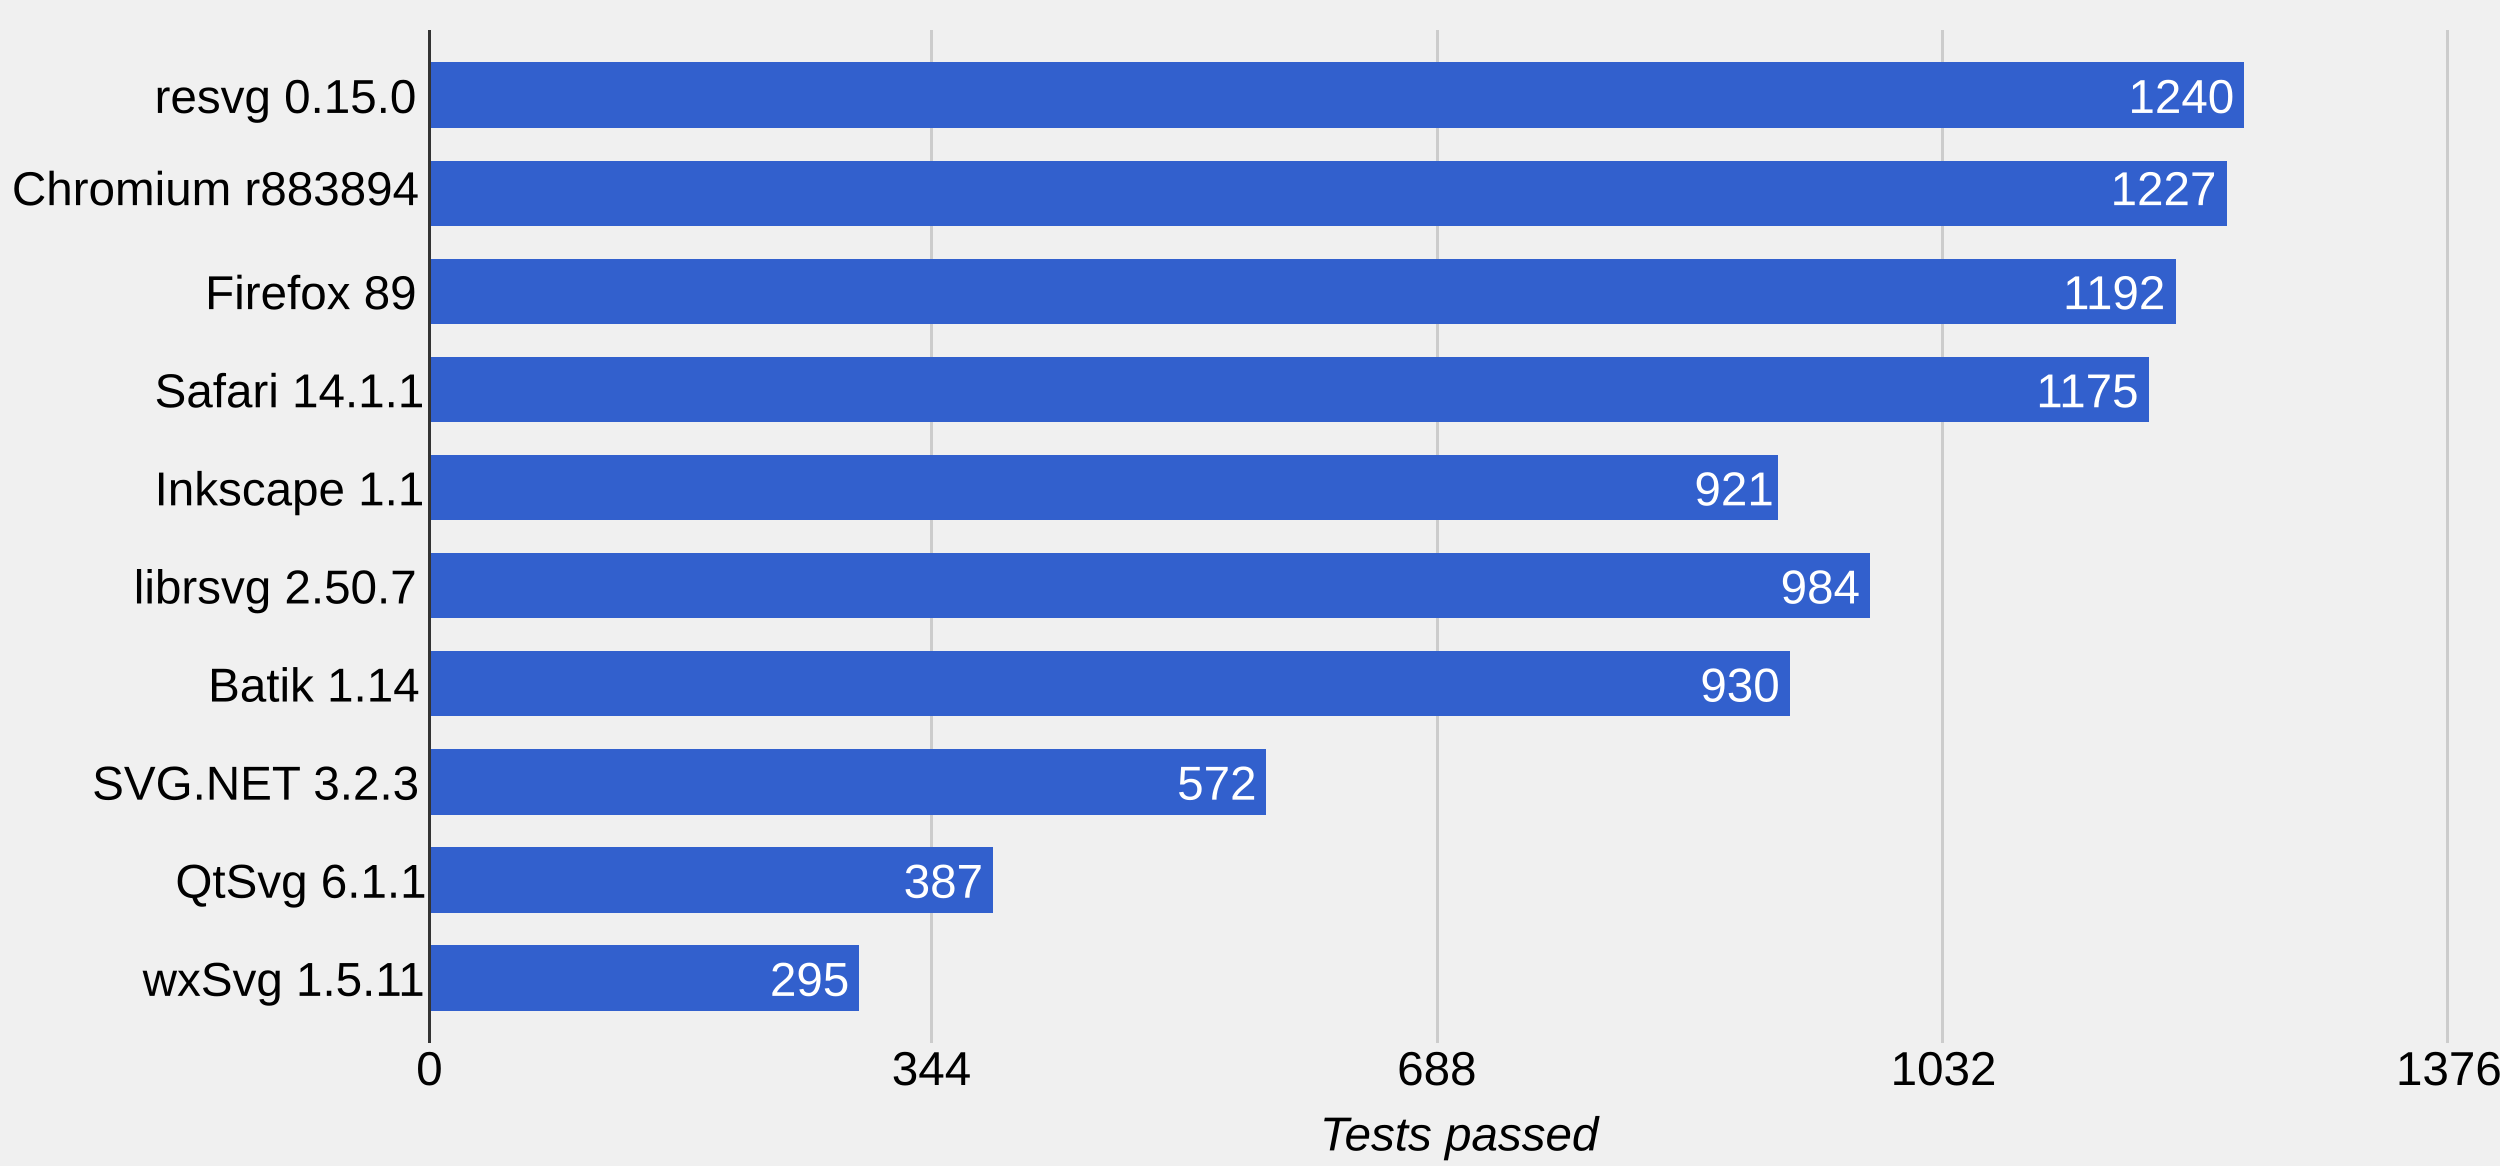
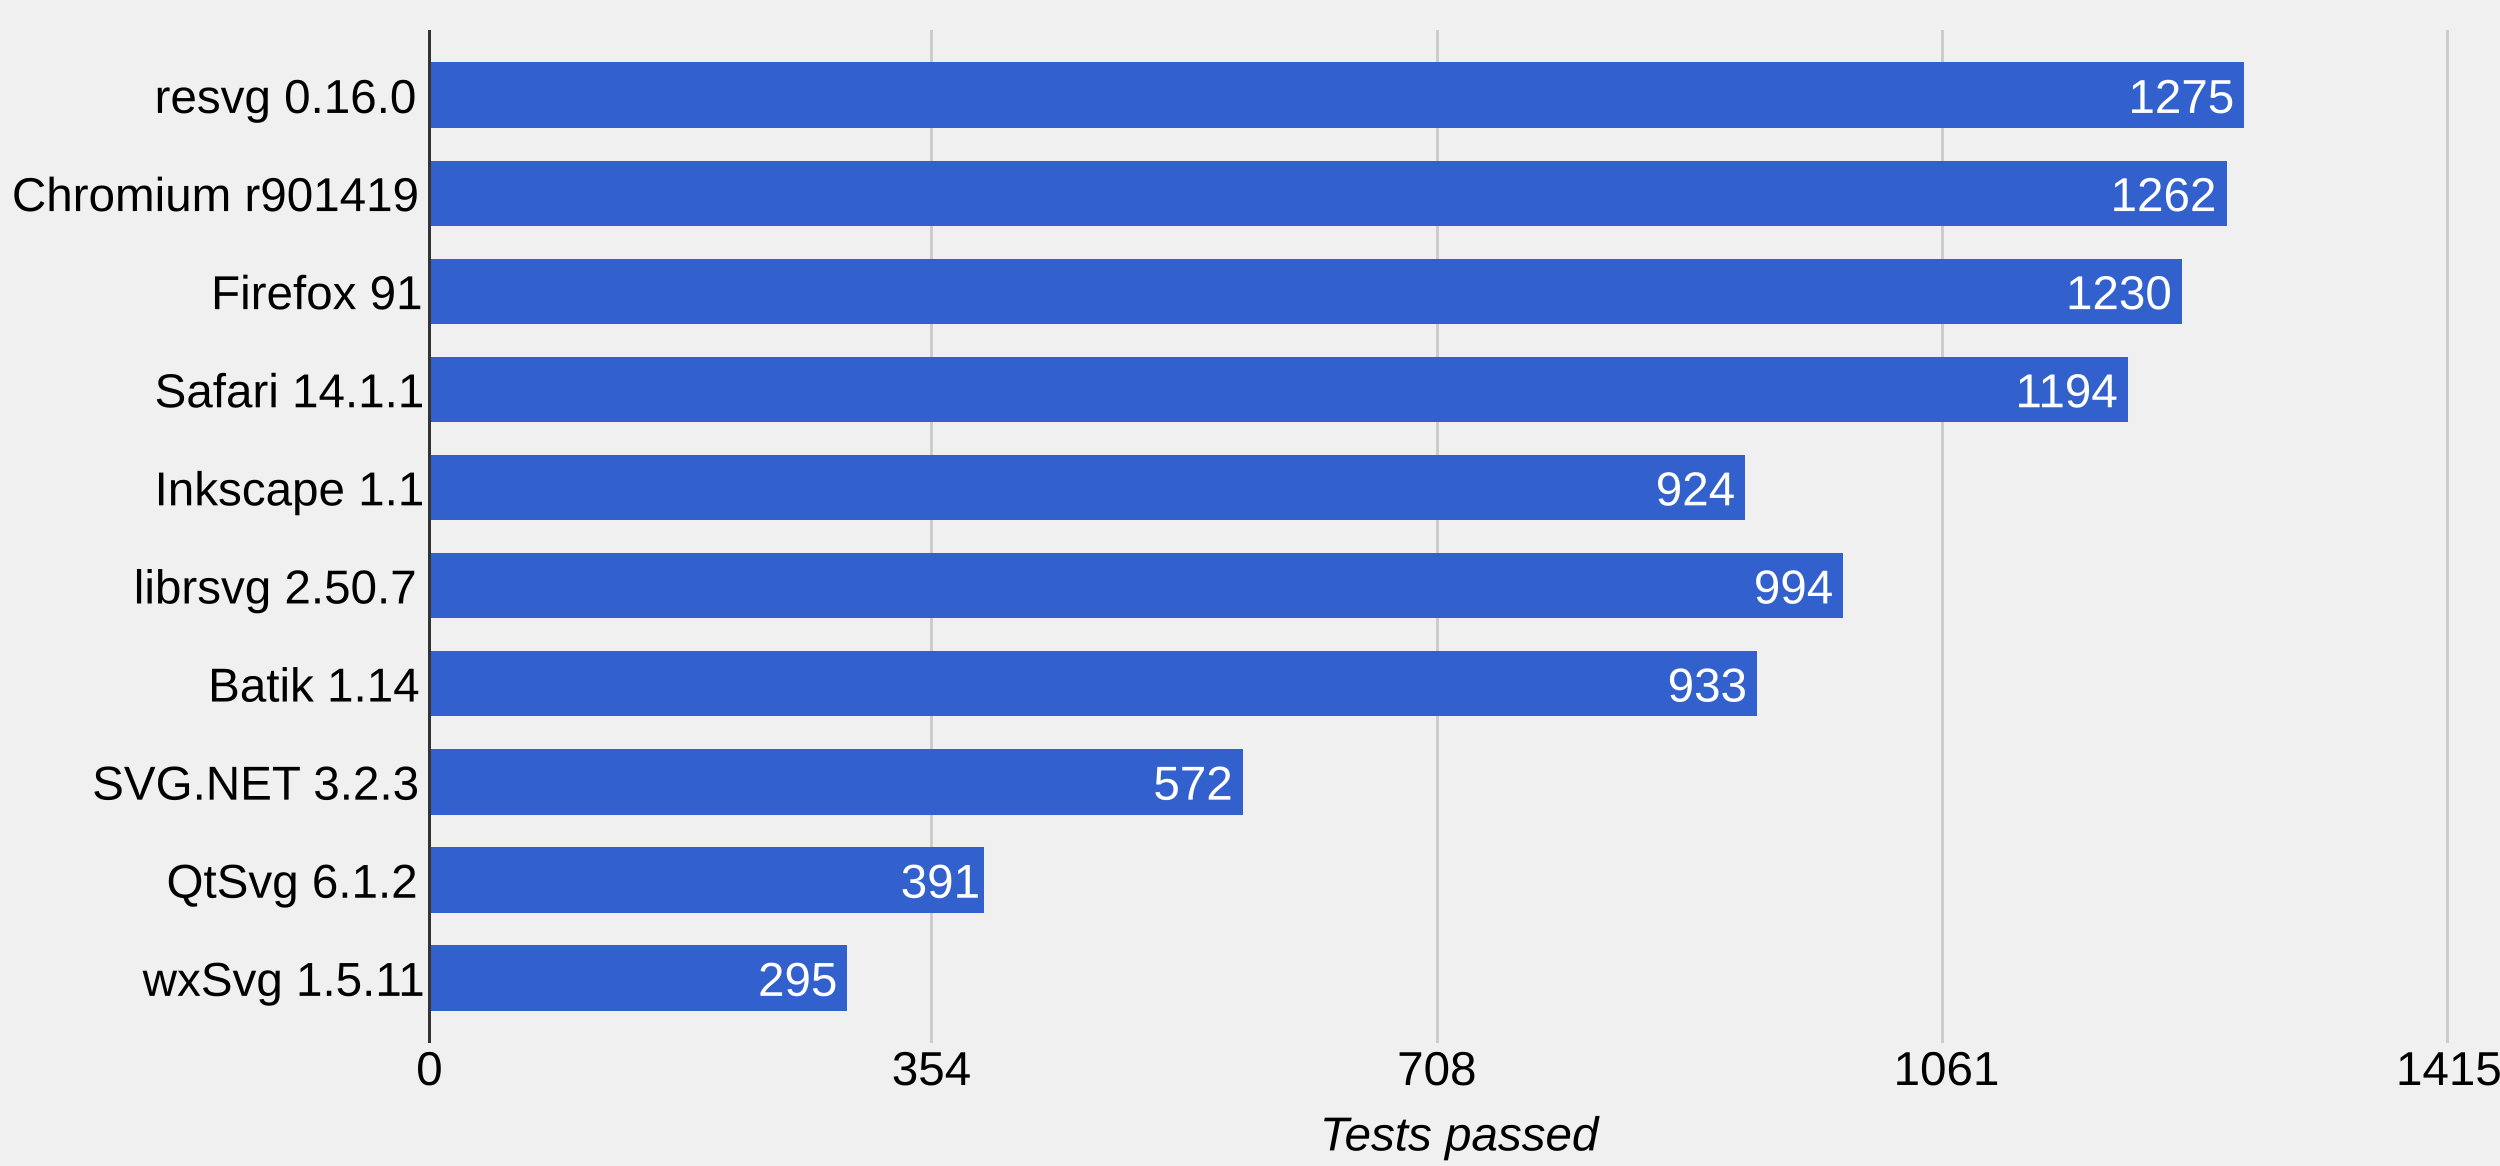
<svg xmlns="http://www.w3.org/2000/svg" height="392" shape-rendering="crispEdges" width="841">
-   <text font-family="Arial" font-size="16" x="52" y="38">resvg 0.15.0</text>
-   <text font-family="Arial" font-size="16" x="4" y="69">Chromium r883894</text>
-   <text font-family="Arial" font-size="16" x="69" y="104">Firefox 89</text>
+   <text font-family="Arial" font-size="16" x="52" y="38">resvg 0.16.0</text>
+   <text font-family="Arial" font-size="16" x="4" y="71">Chromium r901419</text>
+   <text font-family="Arial" font-size="16" x="71" y="104">Firefox 91</text>
  <text font-family="Arial" font-size="16" x="52" y="137">Safari 14.1.1</text>
  <text font-family="Arial" font-size="16" x="52" y="170">Inkscape 1.1</text>
  <text font-family="Arial" font-size="16" x="45" y="203">librsvg 2.50.7</text>
  <text font-family="Arial" font-size="16" x="70" y="236">Batik 1.14</text>
  <text font-family="Arial" font-size="16" x="31" y="269">SVG.NET 3.2.3</text>
-   <text font-family="Arial" font-size="16" x="59" y="302">QtSvg 6.1.1</text>
+   <text font-family="Arial" font-size="16" x="56" y="302">QtSvg 6.1.2</text>
  <text font-family="Arial" font-size="16" x="48" y="335">wxSvg 1.5.11</text>
  <rect fill="#ccc" height="341" width="1" x="144" y="10" />
  <text fill="#000" font-family="Arial" font-size="16" x="140" y="365">0</text>
  <rect fill="#ccc" height="341" width="1" x="313" y="10" />
-   <text fill="#000" font-family="Arial" font-size="16" x="300" y="365">344</text>
+   <text fill="#000" font-family="Arial" font-size="16" x="300" y="365">354</text>
  <rect fill="#ccc" height="341" width="1" x="483" y="10" />
-   <text fill="#000" font-family="Arial" font-size="16" x="470" y="365">688</text>
+   <text fill="#000" font-family="Arial" font-size="16" x="470" y="365">708</text>
  <rect fill="#ccc" height="341" width="1" x="653" y="10" />
-   <text fill="#000" font-family="Arial" font-size="16" x="636" y="365">1032</text>
+   <text fill="#000" font-family="Arial" font-size="16" x="637" y="365">1061</text>
  <rect fill="#ccc" height="341" width="1" x="823" y="10" />
-   <text fill="#000" font-family="Arial" font-size="16" x="806" y="365">1376</text>
+   <text fill="#000" font-family="Arial" font-size="16" x="806" y="365">1415</text>
  <rect fill="#3260cd" height="22" width="611" x="144" y="21" />
-   <text fill="#fff" font-family="Arial" font-size="16" x="716" y="38">1240</text>
+   <text fill="#fff" font-family="Arial" font-size="16" x="716" y="38">1275</text>
  <rect fill="#3260cd" height="22" width="605" x="144" y="54" />
-   <text fill="#fff" font-family="Arial" font-size="16" x="710" y="69">1227</text>
-   <rect fill="#3260cd" height="22" width="588" x="144" y="87" />
-   <text fill="#fff" font-family="Arial" font-size="16" x="694" y="104">1192</text>
-   <rect fill="#3260cd" height="22" width="579" x="144" y="120" />
-   <text fill="#fff" font-family="Arial" font-size="16" x="685" y="137">1175</text>
-   <rect fill="#3260cd" height="22" width="454" x="144" y="153" />
-   <text fill="#fff" font-family="Arial" font-size="16" x="570" y="170">921</text>
-   <rect fill="#3260cd" height="22" width="485" x="144" y="186" />
-   <text fill="#fff" font-family="Arial" font-size="16" x="599" y="203">984</text>
-   <rect fill="#3260cd" height="22" width="458" x="144" y="219" />
-   <text fill="#fff" font-family="Arial" font-size="16" x="572" y="236">930</text>
-   <rect fill="#3260cd" height="22" width="282" x="144" y="252" />
-   <text fill="#fff" font-family="Arial" font-size="16" x="396" y="269">572</text>
-   <rect fill="#3260cd" height="22" width="190" x="144" y="285" />
-   <text fill="#fff" font-family="Arial" font-size="16" x="304" y="302">387</text>
-   <rect fill="#3260cd" height="22" width="145" x="144" y="318" />
-   <text fill="#fff" font-family="Arial" font-size="16" x="259" y="335">295</text>
+   <text fill="#fff" font-family="Arial" font-size="16" x="710" y="71">1262</text>
+   <rect fill="#3260cd" height="22" width="590" x="144" y="87" />
+   <text fill="#fff" font-family="Arial" font-size="16" x="695" y="104">1230</text>
+   <rect fill="#3260cd" height="22" width="572" x="144" y="120" />
+   <text fill="#fff" font-family="Arial" font-size="16" x="678" y="137">1194</text>
+   <rect fill="#3260cd" height="22" width="443" x="144" y="153" />
+   <text fill="#fff" font-family="Arial" font-size="16" x="557" y="170">924</text>
+   <rect fill="#3260cd" height="22" width="476" x="144" y="186" />
+   <text fill="#fff" font-family="Arial" font-size="16" x="590" y="203">994</text>
+   <rect fill="#3260cd" height="22" width="447" x="144" y="219" />
+   <text fill="#fff" font-family="Arial" font-size="16" x="561" y="236">933</text>
+   <rect fill="#3260cd" height="22" width="274" x="144" y="252" />
+   <text fill="#fff" font-family="Arial" font-size="16" x="388" y="269">572</text>
+   <rect fill="#3260cd" height="22" width="187" x="144" y="285" />
+   <text fill="#fff" font-family="Arial" font-size="16" x="303" y="302">391</text>
+   <rect fill="#3260cd" height="22" width="141" x="144" y="318" />
+   <text fill="#fff" font-family="Arial" font-size="16" x="255" y="335">295</text>
  <rect fill="#333" height="341" width="1" x="144" y="10" />
  <text font-family="Arial" font-size="16" font-style="italic" x="444" y="387">Tests passed</text>
</svg>
